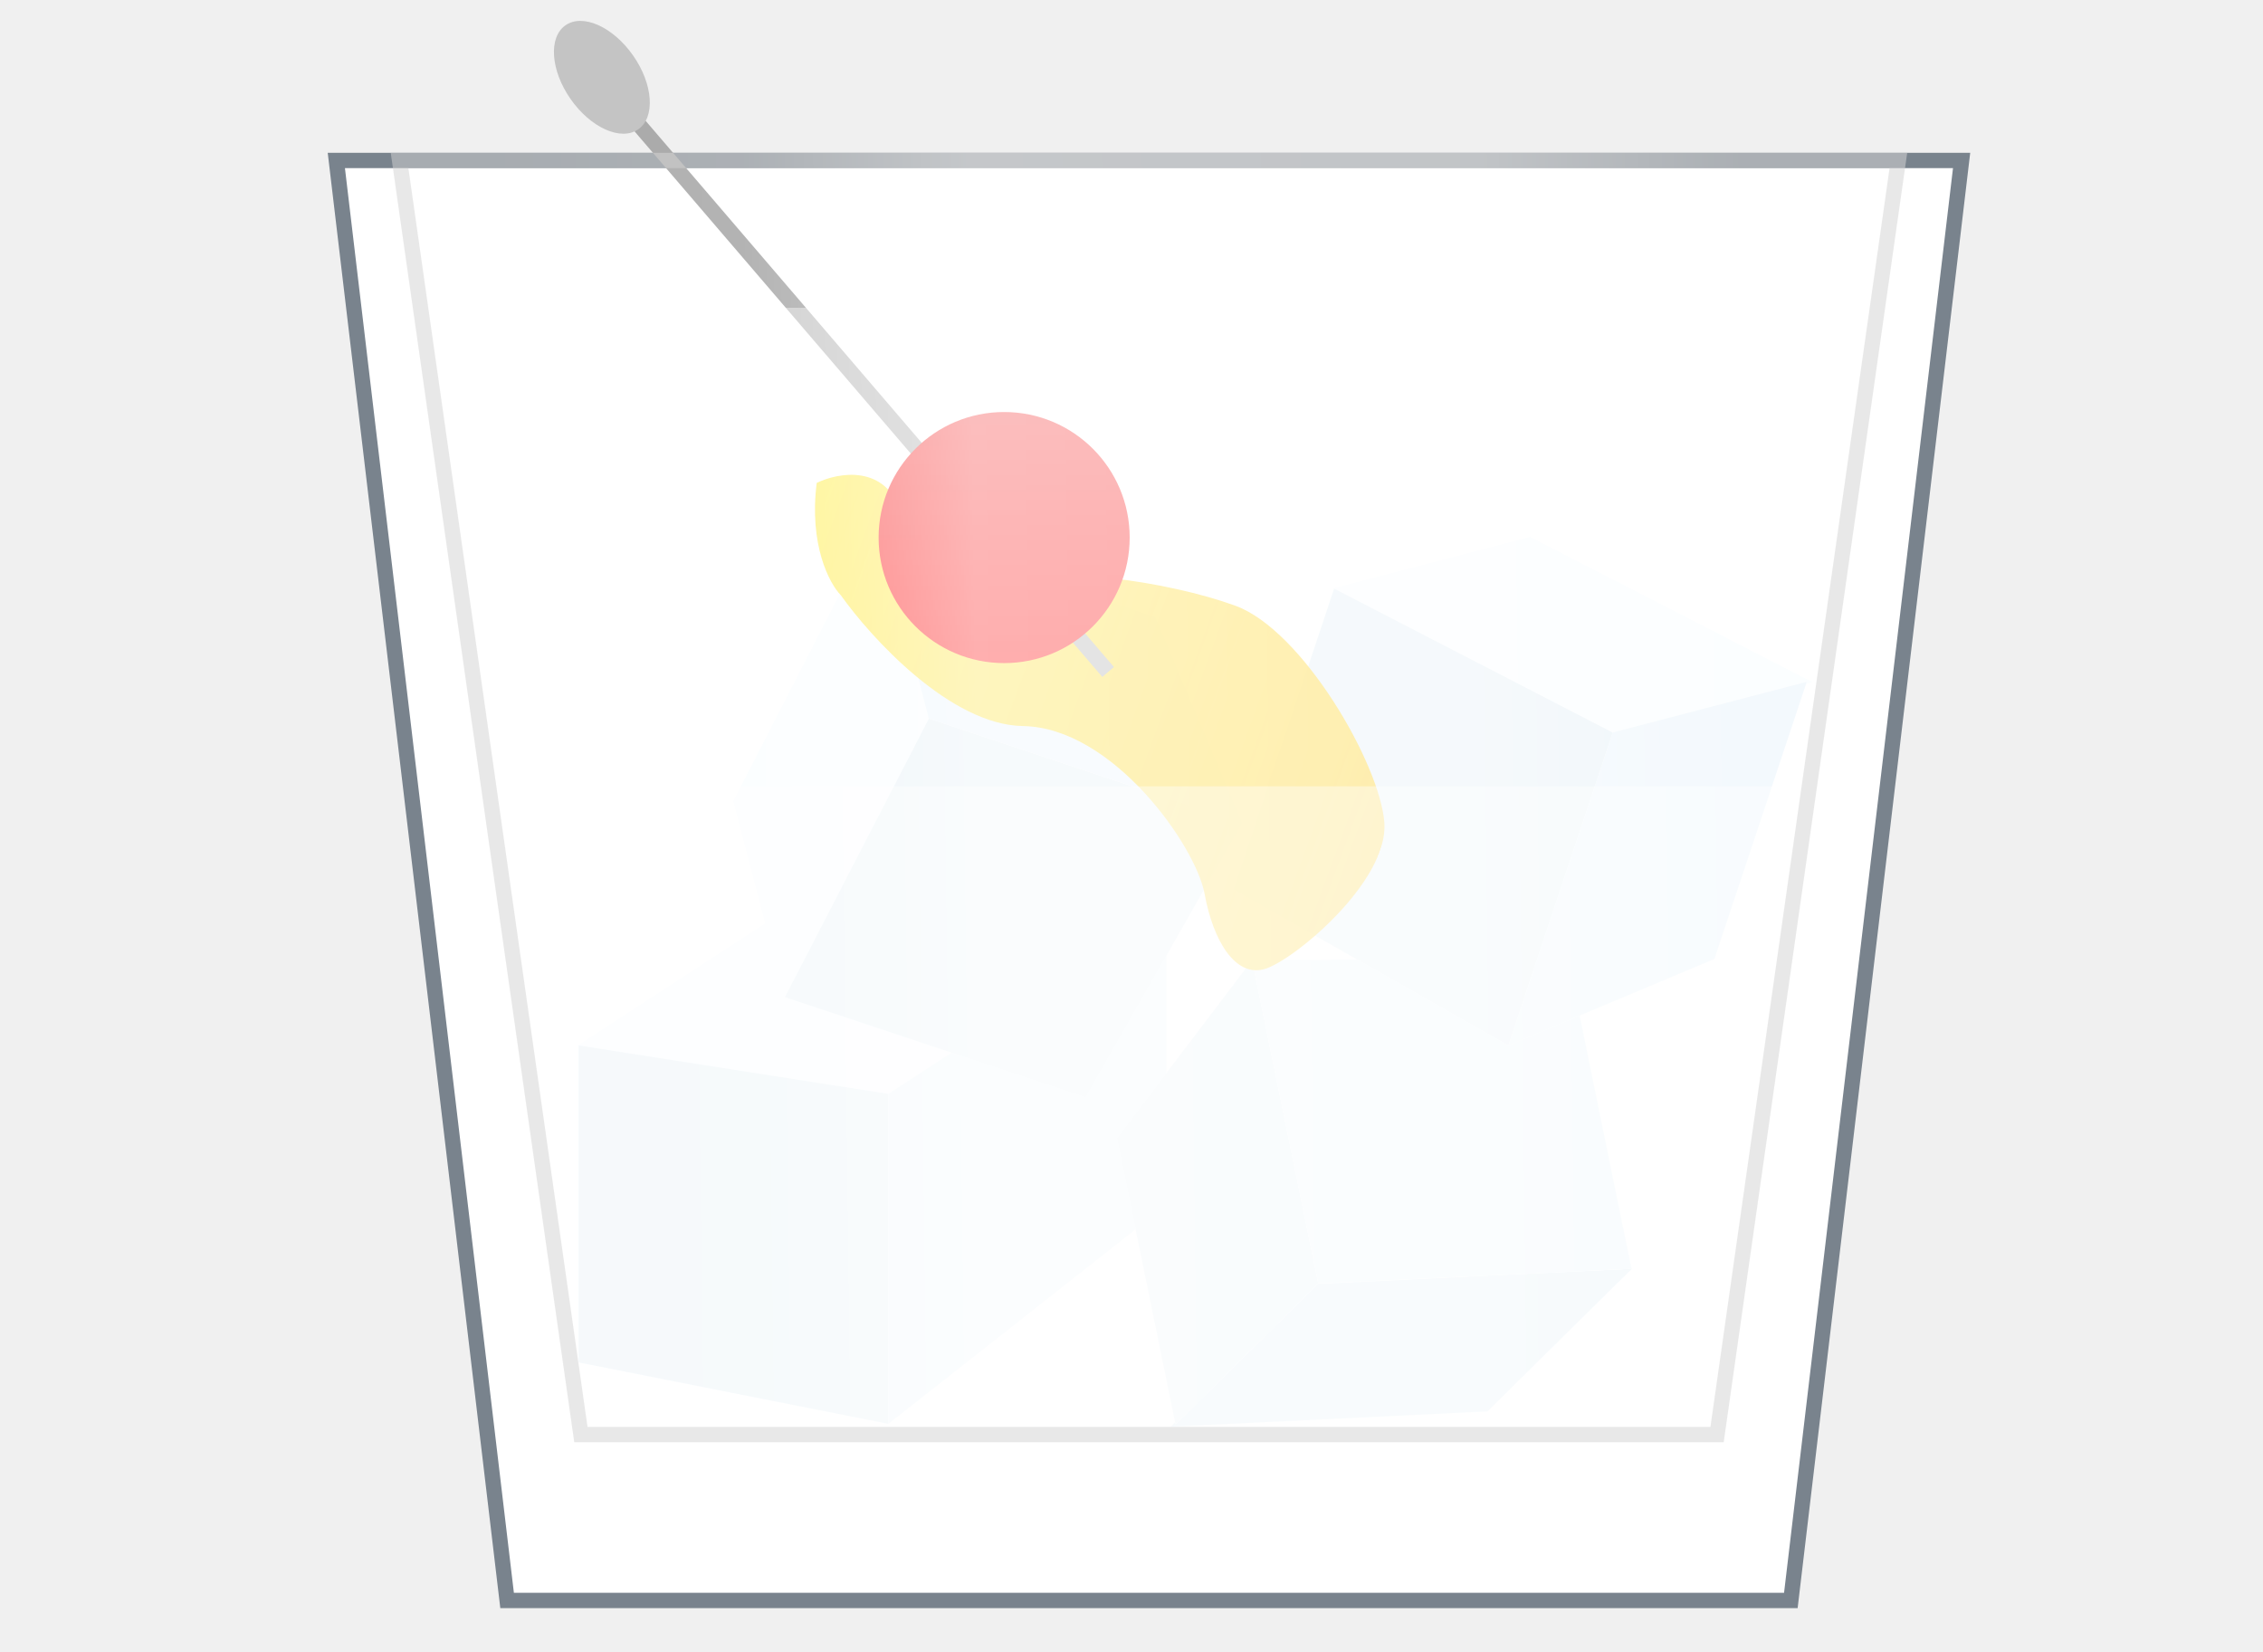
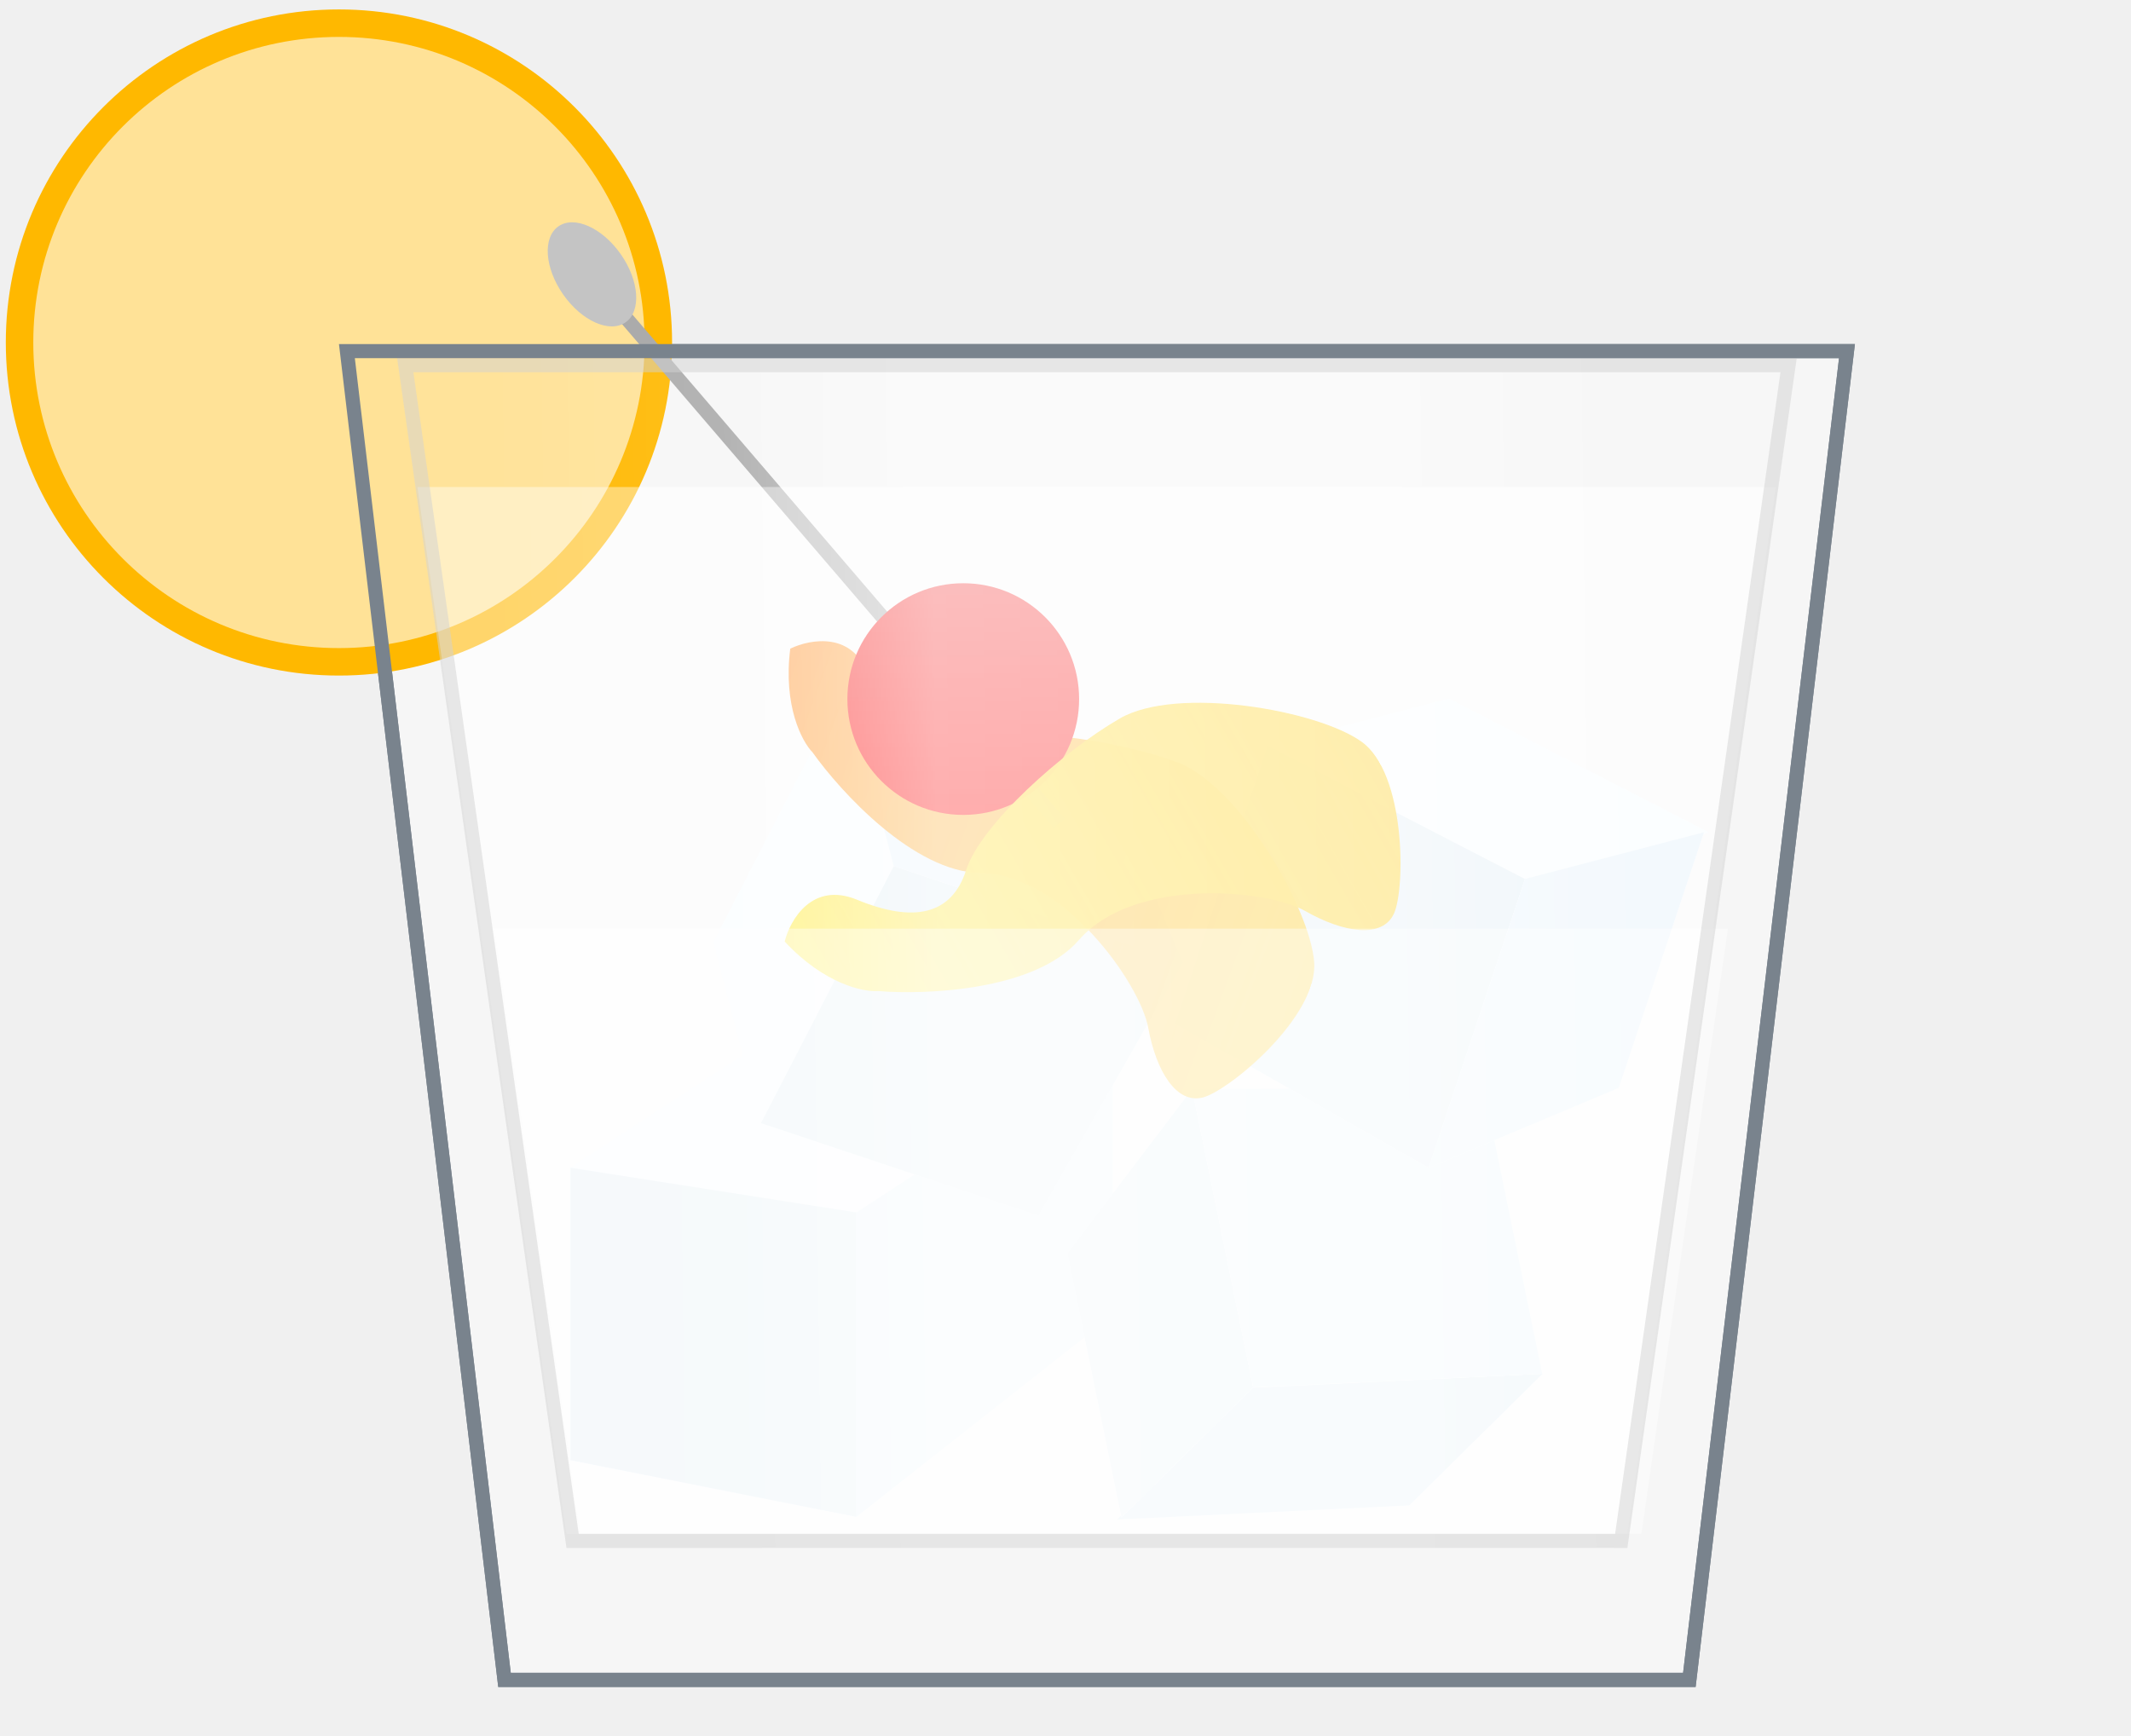
- <svg xmlns="http://www.w3.org/2000/svg" width="148" height="108" viewBox="0 0 148 108" fill="none">
-   <path d="M33.164 104.669L21.996 10.494H128.289L117.121 104.669H33.164Z" fill="white" stroke="#79838D" />
-   <path d="M26.993 20.128L123.252 20.128L112.73 94.32H37.556L26.993 20.128Z" fill="white" fill-opacity="0.4" />
-   <path d="M32.484 51.425L119.858 51.425L113.73 94.32H38.556L32.484 51.425Z" fill="white" fill-opacity="0.4" />
-   <rect width="24.494" height="17.32" transform="matrix(0.741809 -0.482913 1.18304 0.182969 37.8135 68.371)" fill="#F9FDFF" />
-   <rect width="24.494" height="17.32" transform="matrix(0.741809 -0.482913 1.18304 0.182969 37.8135 68.371)" fill="#F9FDFF" />
-   <rect width="24.494" height="17.32" transform="matrix(0.741809 -0.482913 1.18304 0.182969 37.8135 68.371)" fill="#F9FDFF" />
-   <path d="M58.099 71.54L76.269 59.711L76.269 78.809L58.099 93.115L58.099 71.54Z" fill="#F9FDFF" />
-   <path d="M58.099 71.54L76.269 59.711L76.269 78.809L58.099 93.115L58.099 71.54Z" fill="#F9FDFF" />
-   <path d="M58.099 71.54L76.269 59.711L76.269 78.809L58.099 93.115L58.099 71.54Z" fill="#E9F4FB" />
-   <path d="M58.099 71.54L37.845 68.374L37.845 89.097L58.099 93.115L58.099 71.54Z" fill="#F9FDFF" />
-   <path d="M58.099 71.54L37.845 68.374L37.845 89.097L58.099 93.115L58.099 71.54Z" fill="#F9FDFF" />
-   <path d="M58.099 71.54L37.845 68.374L37.845 89.097L58.099 93.115L58.099 71.54Z" fill="#E2EEF5" />
-   <path d="M106.726 82.971L97.275 92.301L76.566 93.304L86.017 83.975L106.726 82.971Z" fill="#F9FDFF" />
-   <path d="M106.726 82.971L97.275 92.301L76.566 93.304L86.017 83.975L106.726 82.971Z" fill="#F9FDFF" />
-   <path d="M106.726 82.971L97.275 92.301L76.566 93.304L86.017 83.975L106.726 82.971Z" fill="#DDECF5" />
-   <path d="M86.217 83.934L76.885 93.147L73.056 74.437L81.891 62.797L86.217 83.934Z" fill="#F9FDFF" />
-   <path d="M86.217 83.934L76.885 93.147L73.056 74.437L81.891 62.797L86.217 83.934Z" fill="#F9FDFF" />
-   <path d="M86.217 83.934L76.885 93.147L73.056 74.437L81.891 62.797L86.217 83.934Z" fill="#E2EEF5" />
-   <path d="M86.217 83.934L106.695 82.975L102.54 62.672L81.891 62.797L86.217 83.934Z" fill="#F9FDFF" />
-   <path d="M86.217 83.934L106.695 82.975L102.54 62.672L81.891 62.797L86.217 83.934Z" fill="#F9FDFF" />
-   <path d="M86.217 83.934L106.695 82.975L102.54 62.672L81.891 62.797L86.217 83.934Z" fill="#E9F4FB" />
-   <path d="M87.224 38.485L100.073 35.13L118.509 44.616L105.66 47.97L87.224 38.485Z" fill="#F9FDFF" />
-   <path d="M87.224 38.485L100.073 35.13L118.509 44.616L105.66 47.97L87.224 38.485Z" fill="#F9FDFF" />
-   <path d="M87.224 38.485L100.073 35.13L118.509 44.616L105.66 47.97L87.224 38.485Z" fill="#F9FDFF" />
-   <path d="M105.466 47.906L118.155 44.593L112.116 62.711L98.644 68.374L105.466 47.906Z" fill="#F9FDFF" />
-   <path d="M105.466 47.906L118.155 44.593L112.116 62.711L98.644 68.374L105.466 47.906Z" fill="#F9FDFF" />
-   <path d="M105.466 47.906L118.155 44.593L112.116 62.711L98.644 68.374L105.466 47.906Z" fill="#E9F4FB" />
-   <path d="M105.466 47.906L87.252 38.497L80.7 58.157L98.644 68.374L105.466 47.906Z" fill="#F9FDFF" />
-   <path d="M105.466 47.906L87.252 38.497L80.7 58.157L98.644 68.374L105.466 47.906Z" fill="#F9FDFF" />
-   <path d="M105.466 47.906L87.252 38.497L80.7 58.157L98.644 68.374L105.466 47.906Z" fill="#E2EEF5" />
-   <path d="M51.326 65.241L47.972 52.392L57.457 33.956L60.811 46.805L51.326 65.241Z" fill="#F9FDFF" />
-   <path d="M51.326 65.241L47.972 52.392L57.457 33.956L60.811 46.805L51.326 65.241Z" fill="#F9FDFF" />
-   <path d="M51.326 65.241L47.972 52.392L57.457 33.956L60.811 46.805L51.326 65.241Z" fill="#F9FDFF" />
-   <path d="M60.747 46.999L57.435 34.31L75.552 40.349L81.215 53.821L60.747 46.999Z" fill="#F9FDFF" />
-   <path d="M60.747 46.999L57.435 34.31L75.552 40.349L81.215 53.821L60.747 46.999Z" fill="#F9FDFF" />
-   <path d="M60.747 46.999L57.435 34.31L75.552 40.349L81.215 53.821L60.747 46.999Z" fill="#E9F4FB" />
-   <path d="M60.747 46.999L51.338 65.213L70.998 71.765L81.215 53.821L60.747 46.999Z" fill="#F9FDFF" />
-   <path d="M60.747 46.999L51.338 65.213L70.998 71.765L81.215 53.821L60.747 46.999Z" fill="#F9FDFF" />
-   <path d="M60.747 46.999L51.338 65.213L70.998 71.765L81.215 53.821L60.747 46.999Z" fill="#E2EEF5" />
-   <path d="M66.896 47.484C62.172 47.409 56.986 41.743 54.984 38.92C54.248 38.169 52.902 35.649 53.413 31.582C54.836 30.892 57.941 30.33 58.978 33.608C60.275 37.704 62.425 39.454 65.556 38.177C68.688 36.9 76.402 38.016 80.79 39.613C85.177 41.21 90.242 49.941 90.536 53.793C90.831 57.646 84.57 62.859 82.683 63.38C80.797 63.902 79.346 61.561 78.78 58.455C78.213 55.349 72.8 47.579 66.896 47.484Z" fill="url(#paint0_linear_17_197)" />
-   <line x1="40.082" y1="6.171" x2="72.47" y2="43.947" stroke="#ABABAB" />
-   <ellipse cx="39.362" cy="5.056" rx="2.491" ry="4.151" transform="rotate(-35 39.362 5.05558)" fill="#C4C4C4" />
-   <circle cx="65.671" cy="35.156" r="8.21" fill="url(#paint1_linear_17_197)" />
-   <path d="M31.484 51.425L118.858 51.425L112.73 94.32H37.556L31.484 51.425Z" fill="white" fill-opacity="0.4" />
-   <path d="M26.993 20.128L123.252 20.128L112.73 94.32H37.556L26.993 20.128Z" fill="white" fill-opacity="0.4" />
-   <path d="M25.556 9.994H124.73L112.73 94.32H37.556L25.556 9.994Z" fill="url(#paint2_linear_17_197)" />
-   <path d="M37.99 93.82L26.132 10.494H124.154L112.296 93.82H37.99Z" stroke="#D2D2D2" stroke-opacity="0.5" />
+ <svg xmlns="http://www.w3.org/2000/svg" width="151" height="123" viewBox="0 0 151 123" fill="none">
+   <path d="M35.748 119.058L24.581 24.884H130.874L119.706 119.058H35.748Z" fill="white" fill-opacity="0.4" stroke="#79838D" />
+   <path d="M29.577 34.517L125.836 34.517L115.314 108.709H40.14L29.577 34.517Z" fill="white" fill-opacity="0.4" />
+   <path d="M35.068 65.814L122.442 65.814L116.314 108.709H41.14L35.068 65.814Z" fill="white" fill-opacity="0.4" />
+   <rect width="24.494" height="17.32" transform="matrix(0.741809 -0.482913 1.18304 0.182969 40.3978 82.7605)" fill="#F9FDFF" />
+   <rect width="24.494" height="17.32" transform="matrix(0.741809 -0.482913 1.18304 0.182969 40.3978 82.7605)" fill="#F9FDFF" />
+   <rect width="24.494" height="17.32" transform="matrix(0.741809 -0.482913 1.18304 0.182969 40.3978 82.7605)" fill="#F9FDFF" />
+   <path d="M60.683 85.929L78.854 74.101L78.854 93.198L60.683 107.505L60.683 85.929Z" fill="#F9FDFF" />
+   <path d="M60.683 85.929L78.854 74.101L78.854 93.198L60.683 107.505L60.683 85.929Z" fill="#F9FDFF" />
+   <path d="M60.683 85.929L78.854 74.101L78.854 93.198L60.683 107.505L60.683 85.929Z" fill="#E9F4FB" />
+   <path d="M60.683 85.929L40.429 82.763L40.429 103.486L60.683 107.505L60.683 85.929Z" fill="#F9FDFF" />
+   <path d="M60.683 85.929L40.429 82.763L40.429 103.486L60.683 107.505L60.683 85.929Z" fill="#F9FDFF" />
+   <path d="M60.683 85.929L40.429 82.763L40.429 103.486L60.683 107.505L60.683 85.929Z" fill="#E2EEF5" />
+   <path d="M109.31 97.361L99.86 106.69L79.151 107.694L88.601 98.364L109.31 97.361Z" fill="#F9FDFF" />
+   <path d="M109.31 97.361L99.86 106.69L79.151 107.694L88.601 98.364L109.31 97.361Z" fill="#F9FDFF" />
+   <path d="M109.31 97.361L99.86 106.69L79.151 107.694L88.601 98.364L109.31 97.361Z" fill="#DDECF5" />
+   <path d="M88.801 98.323L79.469 107.536L75.64 88.826L84.475 77.186L88.801 98.323Z" fill="#F9FDFF" />
+   <path d="M88.801 98.323L79.469 107.536L75.64 88.826L84.475 77.186L88.801 98.323Z" fill="#F9FDFF" />
+   <path d="M88.801 98.323L79.469 107.536L75.64 88.826L84.475 77.186L88.801 98.323Z" fill="#E2EEF5" />
+   <path d="M88.801 98.323L109.279 97.364L105.124 77.062L84.475 77.186L88.801 98.323Z" fill="#F9FDFF" />
+   <path d="M88.801 98.323L109.279 97.364L105.124 77.062L84.475 77.186L88.801 98.323Z" fill="#F9FDFF" />
+   <path d="M88.801 98.323L109.279 97.364L105.124 77.062L84.475 77.186L88.801 98.323Z" fill="#E9F4FB" />
+   <path d="M89.808 52.874L102.657 49.52L121.094 59.005L108.245 62.36L89.808 52.874Z" fill="#F9FDFF" />
+   <path d="M89.808 52.874L102.657 49.52L121.094 59.005L108.245 62.36L89.808 52.874Z" fill="#F9FDFF" />
+   <path d="M89.808 52.874L102.657 49.52L121.094 59.005L108.245 62.36L89.808 52.874Z" fill="#F9FDFF" />
+   <path d="M108.051 62.295L120.739 58.983L114.7 77.1L101.229 82.763L108.051 62.295Z" fill="#F9FDFF" />
+   <path d="M108.051 62.295L120.739 58.983L114.7 77.1L101.229 82.763L108.051 62.295Z" fill="#F9FDFF" />
+   <path d="M108.051 62.295L120.739 58.983L114.7 77.1L101.229 82.763L108.051 62.295Z" fill="#E9F4FB" />
+   <path d="M108.051 62.295L89.837 52.887L83.284 72.547L101.229 82.763L108.051 62.295Z" fill="#F9FDFF" />
+   <path d="M108.051 62.295L89.837 52.887L83.284 72.547L101.229 82.763L108.051 62.295Z" fill="#F9FDFF" />
+   <path d="M108.051 62.295L89.837 52.887L83.284 72.547L101.229 82.763L108.051 62.295Z" fill="#E2EEF5" />
+   <path d="M53.91 79.631L50.556 66.782L60.041 48.345L63.396 61.194L53.91 79.631Z" fill="#F9FDFF" />
+   <path d="M53.91 79.631L50.556 66.782L60.041 48.345L63.396 61.194L53.91 79.631Z" fill="#F9FDFF" />
+   <path d="M53.91 79.631L50.556 66.782L60.041 48.345L63.396 61.194L53.91 79.631Z" fill="#F9FDFF" />
+   <path d="M63.331 61.388L60.019 48.7L78.136 54.739L83.799 68.21L63.331 61.388Z" fill="#F9FDFF" />
+   <path d="M63.331 61.388L60.019 48.7L78.136 54.739L83.799 68.21L63.331 61.388Z" fill="#F9FDFF" />
+   <path d="M63.331 61.388L60.019 48.7L78.136 54.739L83.799 68.21L63.331 61.388Z" fill="#E9F4FB" />
+   <path d="M63.331 61.388L53.923 79.602L73.583 86.155L83.799 68.21L63.331 61.388Z" fill="#F9FDFF" />
+   <path d="M63.331 61.388L53.923 79.602L73.583 86.155L83.799 68.21L63.331 61.388Z" fill="#F9FDFF" />
+   <path d="M63.331 61.388L53.923 79.602L73.583 86.155L83.799 68.21L63.331 61.388Z" fill="#E2EEF5" />
+   <circle cx="24.017" cy="24.274" r="23.605" fill="#FFB800" />
+   <circle cx="24.017" cy="24.274" r="21.658" fill="#FFE297" />
+   <path d="M69.48 61.874C64.757 61.798 59.571 56.133 57.568 53.31C56.832 52.558 55.486 50.039 55.997 45.972C57.42 45.281 60.525 44.72 61.562 47.997C62.859 52.094 65.01 53.843 68.141 52.566C71.272 51.29 78.986 52.406 83.374 54.003C87.762 55.6 92.826 64.33 93.12 68.183C93.415 72.036 87.154 77.248 85.268 77.77C83.381 78.291 81.93 75.951 81.364 72.845C80.798 69.739 75.384 61.969 69.48 61.874Z" fill="url(#paint0_linear_41_1099)" />
+   <line x1="42.667" y1="20.56" x2="75.054" y2="58.336" stroke="#ABABAB" />
+   <ellipse cx="41.947" cy="19.445" rx="2.491" ry="4.151" transform="rotate(-35 41.9465 19.4452)" fill="#C4C4C4" />
+   <circle cx="68.255" cy="49.545" r="8.21" fill="url(#paint1_linear_41_1099)" />
+   <path d="M76.45 66.621C73.355 70.19 65.682 70.521 62.232 70.24C61.183 70.322 58.389 69.733 55.601 66.727C55.987 65.194 57.553 62.454 60.73 63.766C64.702 65.406 67.424 64.883 68.459 61.664C69.493 58.444 75.307 53.252 79.351 50.918C83.395 48.583 93.337 50.315 96.478 52.566C99.619 54.817 99.588 62.964 98.775 64.744C97.962 66.525 95.236 66.132 92.493 64.569C89.749 63.006 80.317 62.159 76.45 66.621Z" fill="url(#paint2_linear_41_1099)" />
+   <path d="M34.068 65.814L121.442 65.814L115.314 108.709H40.14L34.068 65.814Z" fill="white" fill-opacity="0.4" />
+   <path d="M29.577 34.517L125.836 34.517L115.314 108.709H40.14L29.577 34.517Z" fill="white" fill-opacity="0.4" />
+   <path d="M28.14 25.384H127.314L115.314 109.709H40.14L28.14 25.384Z" fill="url(#paint3_linear_41_1099)" />
+   <path d="M40.574 109.209L28.716 25.884H126.738L114.88 109.209H40.574Z" stroke="#D2D2D2" stroke-opacity="0.5" />
+   <path d="M35.748 119.058L24.581 24.884H130.874L119.706 119.058H35.748Z" stroke="#79838D" />
  <defs>
-     <linearGradient id="paint0_linear_17_197" x1="50.265" y1="40.232" x2="90.524" y2="54.885" gradientUnits="userSpaceOnUse">
+     <linearGradient id="paint0_linear_41_1099" x1="52.849" y1="54.621" x2="93.108" y2="69.274" gradientUnits="userSpaceOnUse">
+       <stop stop-color="#FF9D42" />
+       <stop offset="1" stop-color="#FFC700" stop-opacity="0.911" />
+       <stop offset="1" stop-color="#FFD542" stop-opacity="0" />
+     </linearGradient>
+     <linearGradient id="paint1_linear_41_1099" x1="68.255" y1="41.335" x2="68.255" y2="57.756" gradientUnits="userSpaceOnUse">
+       <stop stop-color="#F43232" />
+       <stop offset="1" stop-color="#FF0000" />
+     </linearGradient>
+     <linearGradient id="paint2_linear_41_1099" x1="60.203" y1="74.699" x2="97.306" y2="53.277" gradientUnits="userSpaceOnUse">
      <stop stop-color="#FFEC42" />
      <stop offset="1" stop-color="#FFC700" stop-opacity="0.911" />
      <stop offset="1" stop-color="#FFD542" stop-opacity="0" />
    </linearGradient>
-     <linearGradient id="paint1_linear_17_197" x1="65.671" y1="26.946" x2="65.671" y2="43.366" gradientUnits="userSpaceOnUse">
-       <stop stop-color="#F43232" />
-       <stop offset="1" stop-color="#FF0000" />
-     </linearGradient>
-     <linearGradient id="paint2_linear_17_197" x1="32.797" y1="54.267" x2="114.441" y2="53.257" gradientUnits="userSpaceOnUse">
+     <linearGradient id="paint3_linear_41_1099" x1="35.382" y1="69.657" x2="117.025" y2="68.647" gradientUnits="userSpaceOnUse">
      <stop stop-color="white" stop-opacity="0.03" />
      <stop offset="0.201" stop-color="white" stop-opacity="0.1" />
      <stop offset="0.381" stop-color="white" stop-opacity="0.47" />
      <stop offset="0.787" stop-color="white" stop-opacity="0.42" />
      <stop offset="1" stop-color="white" stop-opacity="0.08" />
    </linearGradient>
  </defs>
</svg>
